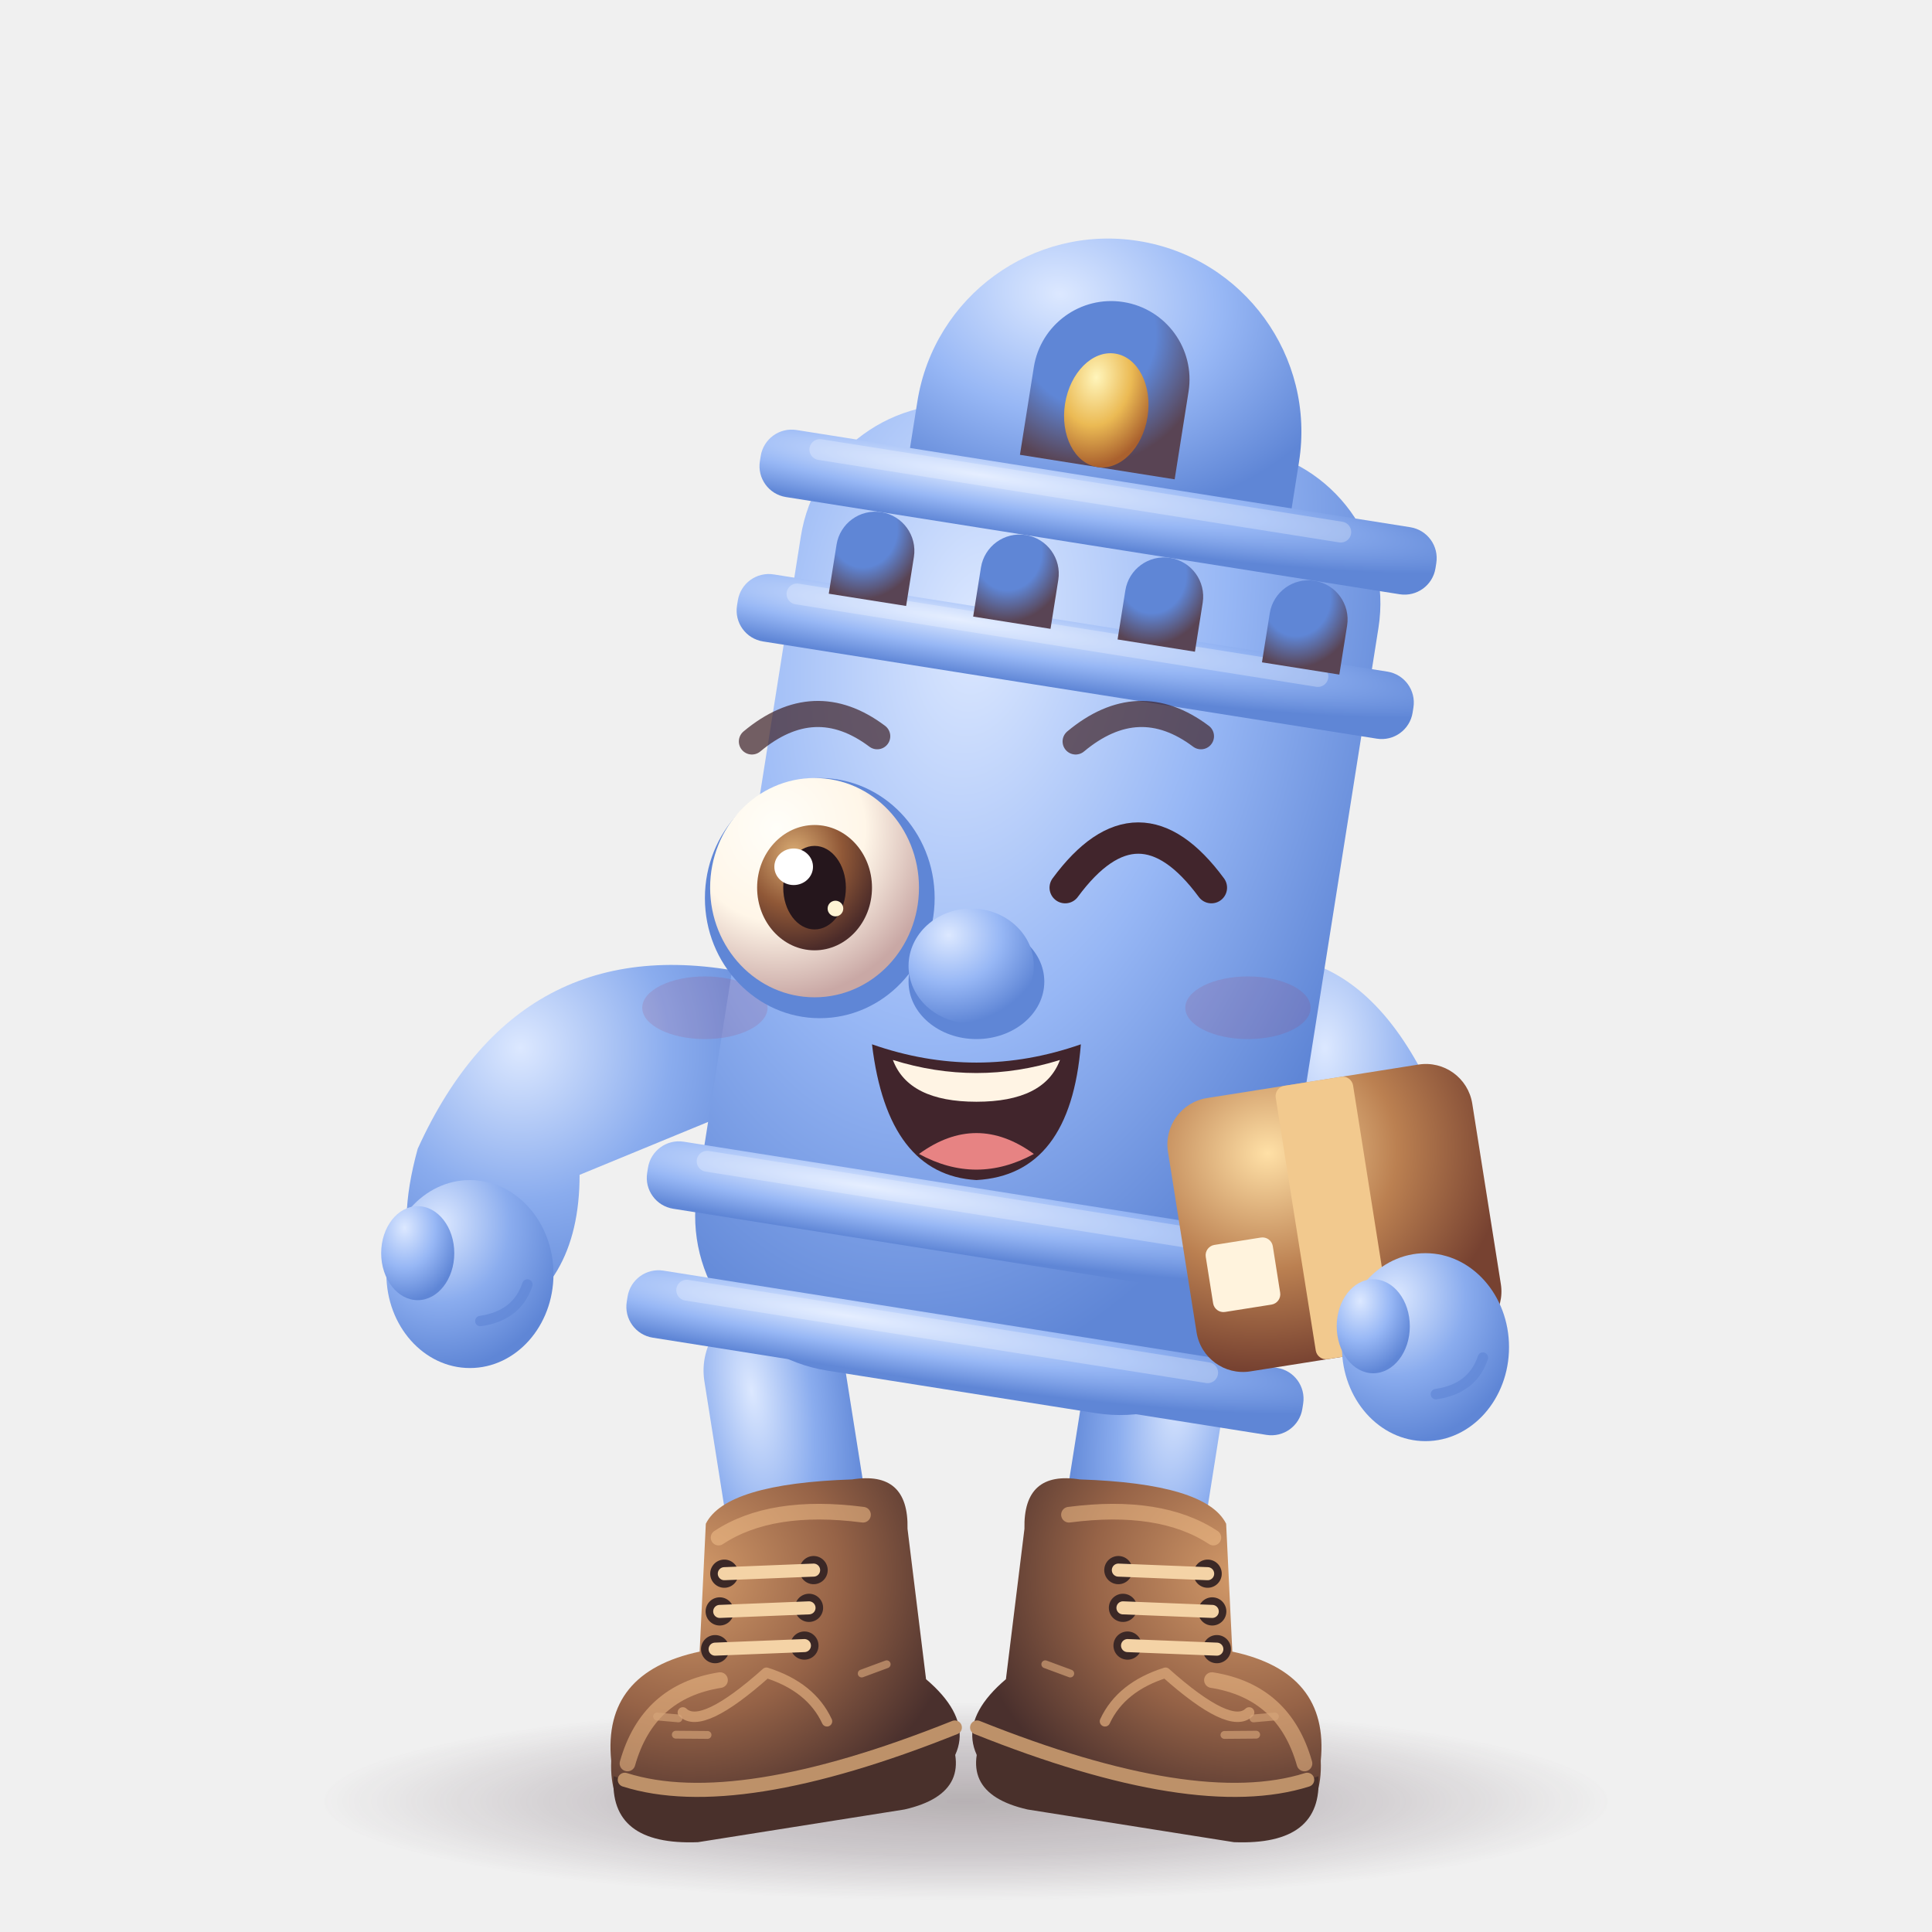
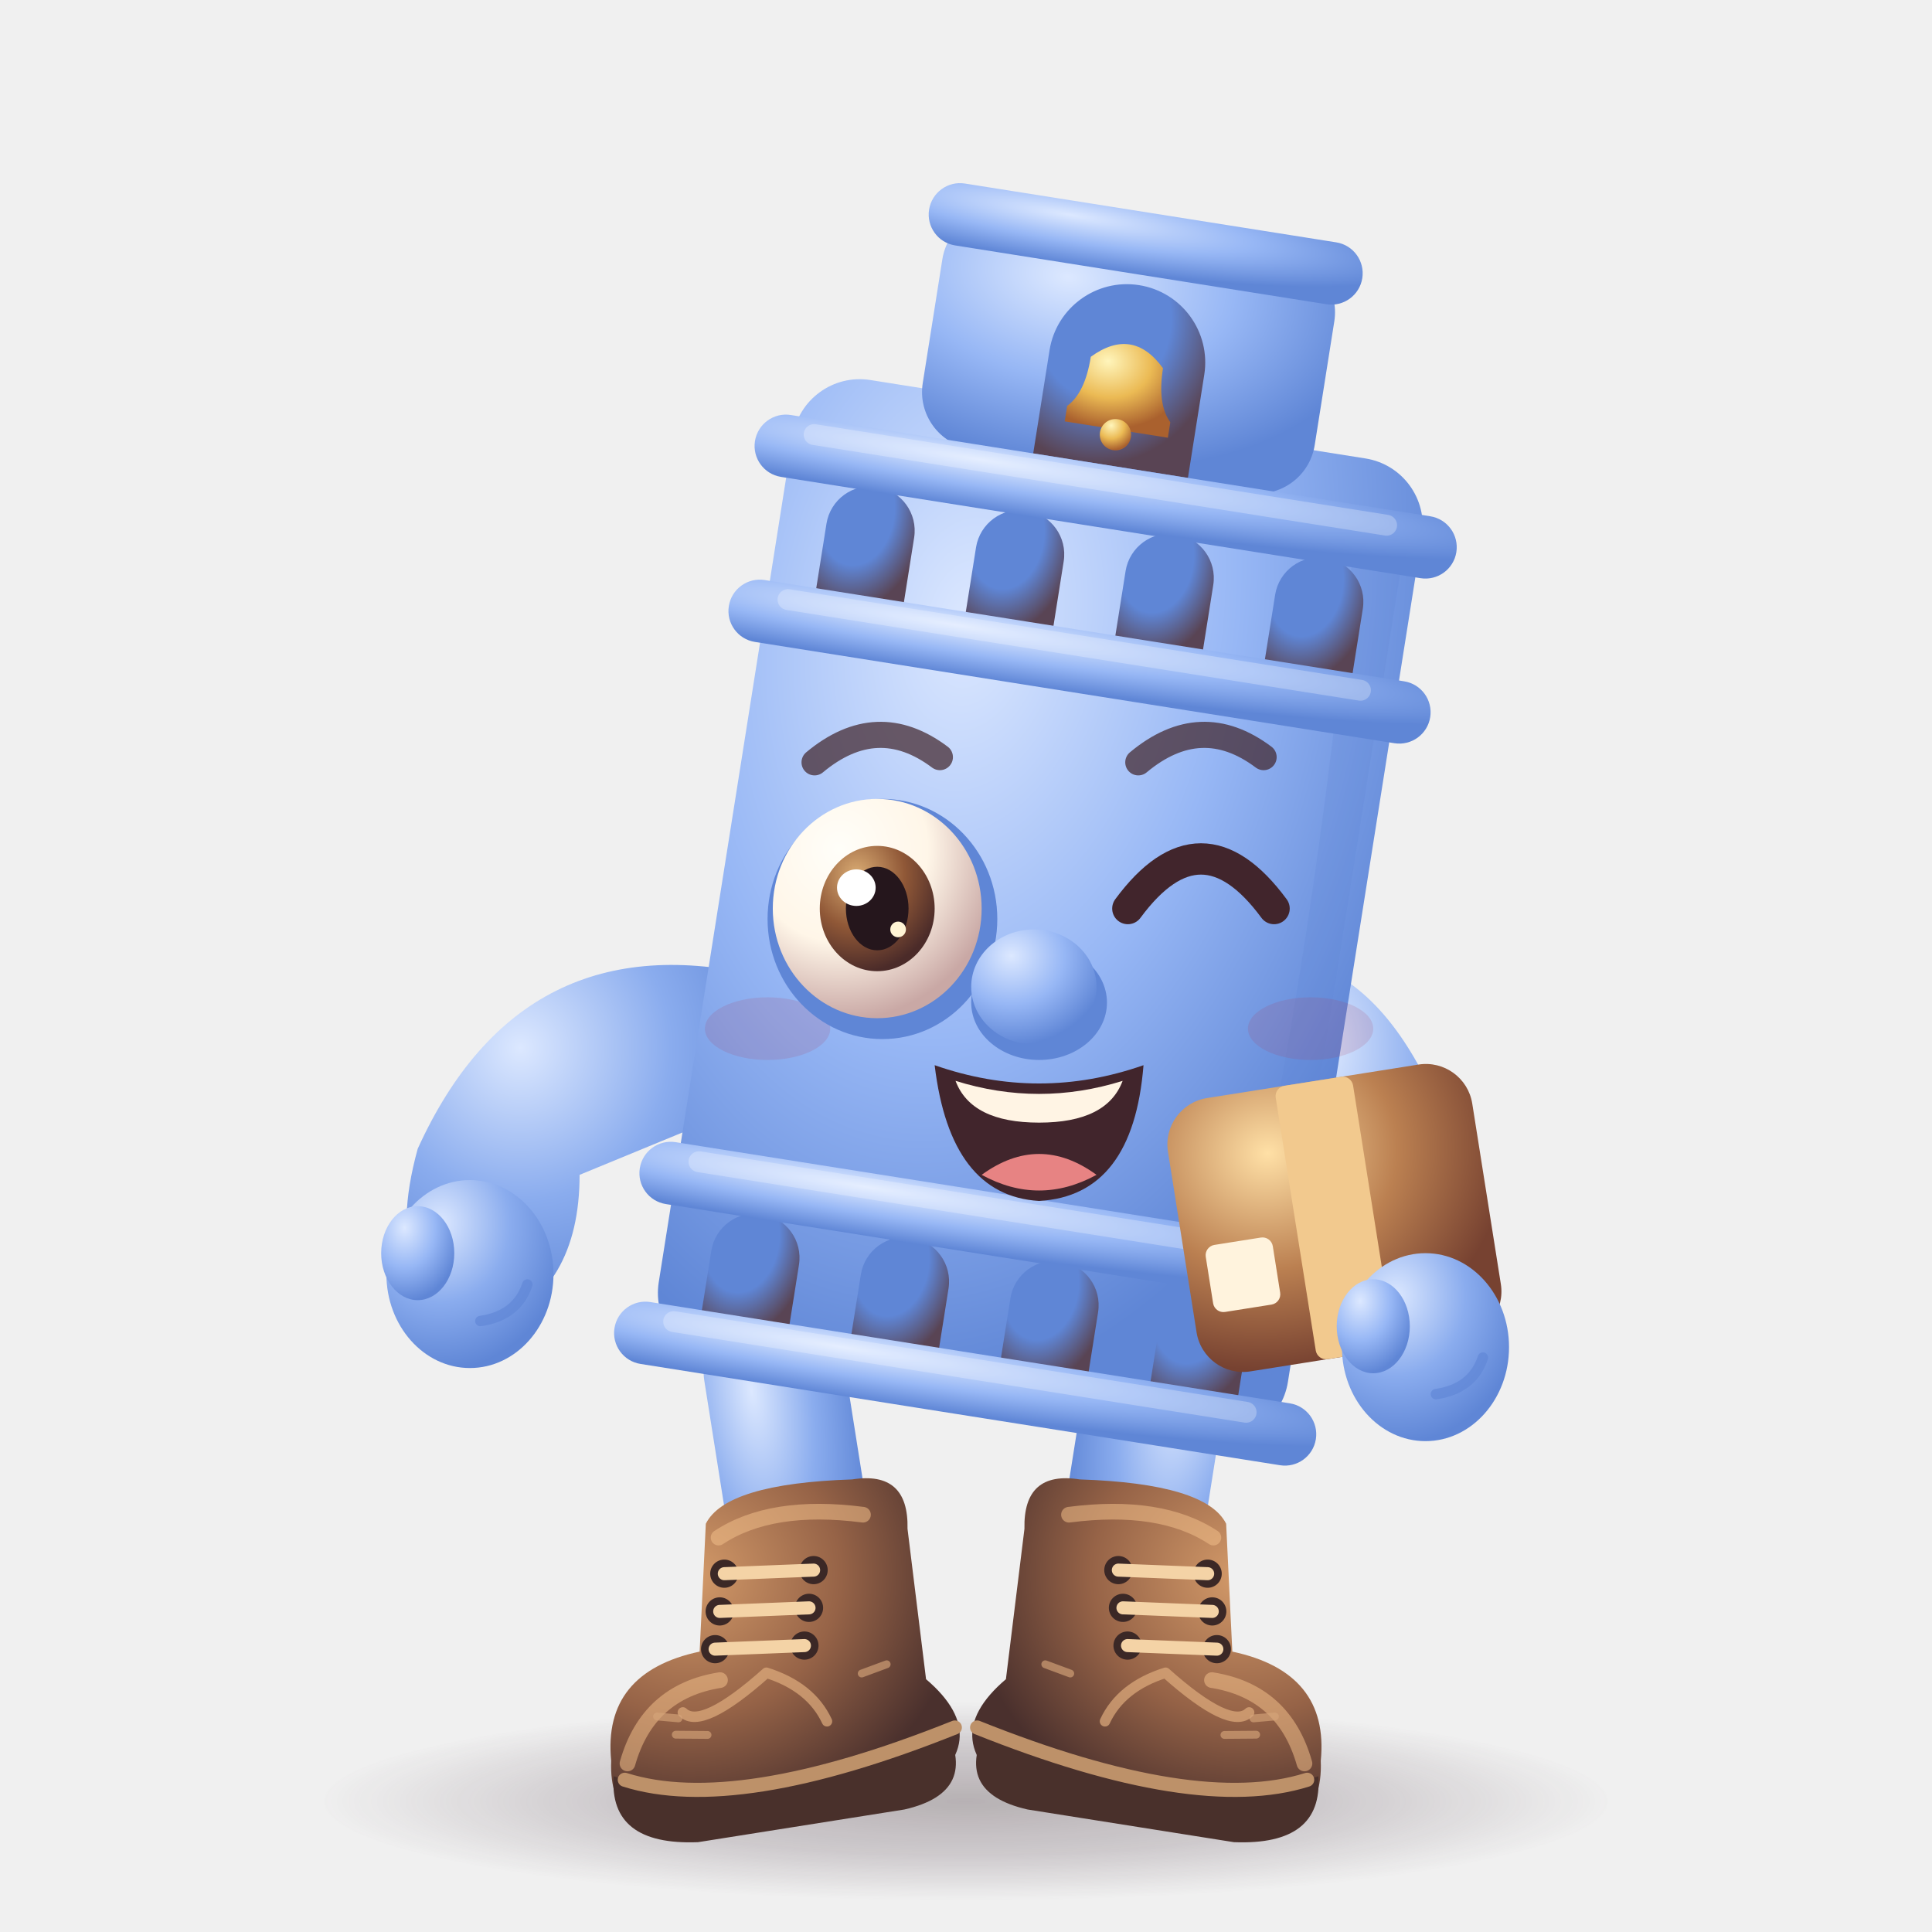
<svg xmlns="http://www.w3.org/2000/svg" viewBox="0 0 64 64" width="160" height="160" role="img" aria-label="Pisa, Orders, checking">
  <defs>
    <radialGradient id="sm-pisa-clay" cx="32%" cy="23%" r="78%">
      <stop offset="0" stop-color="#DCE8FF" />
      <stop offset="0.54" stop-color="#97B7F5" />
      <stop offset="1" stop-color="#5F86D6" />
    </radialGradient>
    <radialGradient id="sm-pisa-arm" cx="32%" cy="23%" r="78%">
      <stop offset="0" stop-color="#DCE8FF" />
      <stop offset="0.54" stop-color="#8AACEE" />
      <stop offset="1" stop-color="#5F86D6" />
    </radialGradient>
    <radialGradient id="sm-pisa-recess" cx="32%" cy="23%" r="78%">
      <stop offset="0" stop-color="#5F86D6" />
      <stop offset="0.54" stop-color="#5F86D6" />
      <stop offset="1" stop-color="#594454" />
    </radialGradient>
    <radialGradient id="sm-pisa-boot" cx="32%" cy="23%" r="78%">
      <stop offset="0" stop-color="#d39a69" />
      <stop offset="0.54" stop-color="#966347" />
      <stop offset="1" stop-color="#4a302d" />
    </radialGradient>
    <radialGradient id="sm-pisa-wood" cx="32%" cy="23%" r="78%">
      <stop offset="0" stop-color="#ffe0a6" />
      <stop offset="0.54" stop-color="#bb8051" />
      <stop offset="1" stop-color="#774231" />
    </radialGradient>
    <radialGradient id="sm-pisa-gold" cx="32%" cy="23%" r="78%">
      <stop offset="0" stop-color="#fff5bb" />
      <stop offset="0.54" stop-color="#ebba54" />
      <stop offset="1" stop-color="#aa612e" />
    </radialGradient>
    <radialGradient id="sm-pisa-red" cx="32%" cy="23%" r="78%">
      <stop offset="0" stop-color="#ffb3a4" />
      <stop offset="0.54" stop-color="#e47065" />
      <stop offset="1" stop-color="#a53247" />
    </radialGradient>
    <radialGradient id="sm-pisa-white" cx="32%" cy="23%" r="78%">
      <stop offset="0" stop-color="#fffef9" />
      <stop offset="0.54" stop-color="#fff6e8" />
      <stop offset="1" stop-color="#c9a8a5" />
    </radialGradient>
    <radialGradient id="sm-pisa-iris" cx="32%" cy="23%" r="78%">
      <stop offset="0" stop-color="#d9ab73" />
      <stop offset="0.54" stop-color="#905837" />
      <stop offset="1" stop-color="#4b2b29" />
    </radialGradient>
    <radialGradient id="sm-pisa-floor">
      <stop stop-color="#38252e" stop-opacity=".31" />
      <stop offset=".55" stop-color="#483442" stop-opacity=".2" />
      <stop offset="1" stop-color="#483442" stop-opacity="0" />
    </radialGradient>
  </defs>
  <g transform="scale(0.17297) translate(35 0)">
    <ellipse cx="150" cy="345" rx="123" ry="19" fill="url(#sm-pisa-floor)" />
    <g transform="translate(119 302) rotate(-9) scale(1 1)">
      <rect x="-13" y="-53" width="27" height="71" rx="13" fill="url(#sm-pisa-arm)" />
      <path d="M-17-13Q-12-20 12-17Q23-17 21-6L20 23Q32 37 14 45H-27Q-45 44-42 29Q-41 12-22 11Z" fill="url(#sm-pisa-boot)" />
      <path d="M-42 32Q-24 42 22 32Q27 46 12 47H-28Q-45 45-42 32Z" fill="#49302b" />
      <path d="M-40 33Q-20 43 24 33" fill="none" stroke="#bd9169" stroke-width="2.7" stroke-linecap="round" stroke-linejoin="round" />
      <path d="M-39 30Q-33 17-19 17M-15-10Q-4-15 13-10" fill="none" stroke="#f1bd89" stroke-width="3" opacity="0.55" stroke-linecap="round" stroke-linejoin="round" />
      <ellipse cx="-15" cy="-3" rx="2.7" ry="2.7" fill="#3b2826" />
      <ellipse cx="2" cy="-1" rx="2.7" ry="2.7" fill="#3b2826" />
      <path d="M-15 -3l17 2" fill="none" stroke="#f4d3a6" stroke-width="2.5" stroke-linecap="round" stroke-linejoin="round" />
      <ellipse cx="-17" cy="4" rx="2.7" ry="2.7" fill="#3b2826" />
      <ellipse cx="0" cy="6" rx="2.7" ry="2.7" fill="#3b2826" />
      <path d="M-17 4l17 2" fill="none" stroke="#f4d3a6" stroke-width="2.5" stroke-linecap="round" stroke-linejoin="round" />
      <ellipse cx="-19" cy="11" rx="2.7" ry="2.7" fill="#3b2826" />
      <ellipse cx="-2" cy="13" rx="2.7" ry="2.7" fill="#3b2826" />
      <path d="M-19 11l17 2" fill="none" stroke="#f4d3a6" stroke-width="2.5" stroke-linecap="round" stroke-linejoin="round" />
      <path d="M-10 17q-14 9-17 5M-10 17q8 4 10 11" fill="none" stroke="#dfad7d" stroke-width="2" opacity="0.7" stroke-linecap="round" stroke-linejoin="round" />
      <path d="M-29 26l6 1m-9-5l4 1m36-3l5-1" fill="none" stroke="#d5a47a" stroke-width="1.5" opacity="0.65" stroke-linecap="round" stroke-linejoin="round" />
    </g>
    <g transform="translate(181 302) rotate(9) scale(-1 1)">
      <rect x="-13" y="-53" width="27" height="71" rx="13" fill="url(#sm-pisa-arm)" />
      <path d="M-17-13Q-12-20 12-17Q23-17 21-6L20 23Q32 37 14 45H-27Q-45 44-42 29Q-41 12-22 11Z" fill="url(#sm-pisa-boot)" />
      <path d="M-42 32Q-24 42 22 32Q27 46 12 47H-28Q-45 45-42 32Z" fill="#49302b" />
      <path d="M-40 33Q-20 43 24 33" fill="none" stroke="#bd9169" stroke-width="2.7" stroke-linecap="round" stroke-linejoin="round" />
      <path d="M-39 30Q-33 17-19 17M-15-10Q-4-15 13-10" fill="none" stroke="#f1bd89" stroke-width="3" opacity="0.55" stroke-linecap="round" stroke-linejoin="round" />
      <ellipse cx="-15" cy="-3" rx="2.7" ry="2.7" fill="#3b2826" />
      <ellipse cx="2" cy="-1" rx="2.7" ry="2.7" fill="#3b2826" />
      <path d="M-15 -3l17 2" fill="none" stroke="#f4d3a6" stroke-width="2.5" stroke-linecap="round" stroke-linejoin="round" />
      <ellipse cx="-17" cy="4" rx="2.7" ry="2.7" fill="#3b2826" />
      <ellipse cx="0" cy="6" rx="2.7" ry="2.7" fill="#3b2826" />
      <path d="M-17 4l17 2" fill="none" stroke="#f4d3a6" stroke-width="2.5" stroke-linecap="round" stroke-linejoin="round" />
      <ellipse cx="-19" cy="11" rx="2.7" ry="2.7" fill="#3b2826" />
      <ellipse cx="-2" cy="13" rx="2.7" ry="2.7" fill="#3b2826" />
      <path d="M-19 11l17 2" fill="none" stroke="#f4d3a6" stroke-width="2.5" stroke-linecap="round" stroke-linejoin="round" />
      <path d="M-10 17q-14 9-17 5M-10 17q8 4 10 11" fill="none" stroke="#dfad7d" stroke-width="2" opacity="0.7" stroke-linecap="round" stroke-linejoin="round" />
      <path d="M-29 26l6 1m-9-5l4 1m36-3l5-1" fill="none" stroke="#d5a47a" stroke-width="1.5" opacity="0.65" stroke-linecap="round" stroke-linejoin="round" />
    </g>
    <path d="M111 187Q65 176 45 220Q37 249 59 254Q76 247 76 225L110 211Z" fill="url(#sm-pisa-arm)" />
    <path d="M207 183Q238 183 250 245L232 260Q219 209 204 222Z" fill="url(#sm-pisa-arm)" />
-     <g transform="rotate(9 147 248)">
-       <rect x="96" y="79" width="112" height="187" rx="30" fill="url(#sm-pisa-clay)" />
-       <path d="M114 97v-17a37 37 0 0 1 74 0v17Z" fill="url(#sm-pisa-clay)" />
-       <path d="M135 87v-17a15 15 0 0 1 30 0v17Z" fill="url(#sm-pisa-recess)" />
-       <ellipse cx="150" cy="76" rx="8" ry="11" fill="url(#sm-pisa-gold)" />
-       <rect x="86" y="89" width="131" height="13" rx="6" fill="url(#sm-pisa-clay)" />
-       <path d="M97 92H198" fill="none" stroke="white" stroke-width="4" opacity="0.26" stroke-linecap="round" stroke-linejoin="round" />
-       <rect x="86" y="117" width="131" height="13" rx="6" fill="url(#sm-pisa-clay)" />
-       <path d="M97 120H198" fill="none" stroke="white" stroke-width="4" opacity="0.26" stroke-linecap="round" stroke-linejoin="round" />
-       <rect x="86" y="227" width="131" height="13" rx="6" fill="url(#sm-pisa-clay)" />
-       <path d="M97 230H198" fill="none" stroke="white" stroke-width="4" opacity="0.26" stroke-linecap="round" stroke-linejoin="round" />
-       <rect x="86" y="252" width="131" height="13" rx="6" fill="url(#sm-pisa-clay)" />
-       <path d="M97 255H198" fill="none" stroke="white" stroke-width="4" opacity="0.26" stroke-linecap="round" stroke-linejoin="round" />
-       <path d="M103 119v-9.5a7.5 7.5 0 0 1 15 0v9.5Z" fill="url(#sm-pisa-recess)" />
-       <path d="M131 119v-9.5a7.5 7.5 0 0 1 15 0v9.5Z" fill="url(#sm-pisa-recess)" />
-       <path d="M159 119v-9.5a7.5 7.5 0 0 1 15 0v9.5Z" fill="url(#sm-pisa-recess)" />
-       <path d="M187 119v-9.5a7.5 7.5 0 0 1 15 0v9.5Z" fill="url(#sm-pisa-recess)" />
+     <g transform="rotate(9 150 264)">
+       <rect x="89" y="78" width="122" height="190" rx="13" fill="url(#sm-pisa-clay)" />
+       <path d="M198 90H208V254H198Q204 178 198 90Z" fill="#5F86D6" opacity=".24" />
+       <rect x="112" y="42" width="76" height="46" rx="11" fill="url(#sm-pisa-clay)" />
+       <rect x="108" y="38" width="84" height="12" rx="6" fill="url(#sm-pisa-clay)" />
+       <path d="M135 87v-20a15 15 0 0 1 30 0v20Z" fill="url(#sm-pisa-recess)" />
+       <path d="M140 77Q143 74 143 67Q150 60 157 67Q157 74 160 77V80H140Z" fill="url(#sm-pisa-gold)" />
+       <ellipse cx="150" cy="81" rx="3" ry="3" fill="url(#sm-pisa-gold)" />
+       <path d="M98 122v-15.5a8.5 8.5 0 0 1 17 0v15.5Z" fill="url(#sm-pisa-recess)" />
+       <path d="M127 122v-15.5a8.5 8.5 0 0 1 17 0v15.5Z" fill="url(#sm-pisa-recess)" />
+       <path d="M156 122v-15.5a8.5 8.5 0 0 1 17 0v15.5Z" fill="url(#sm-pisa-recess)" />
+       <path d="M185 122v-15.5a8.5 8.5 0 0 1 17 0v15.5Z" fill="url(#sm-pisa-recess)" />
+       <path d="M98 263v-15.5a8.5 8.5 0 0 1 17 0v15.5Z" fill="url(#sm-pisa-recess)" />
+       <path d="M127 263v-15.5a8.5 8.5 0 0 1 17 0v15.5Z" fill="url(#sm-pisa-recess)" />
+       <path d="M156 263v-15.5a8.5 8.5 0 0 1 17 0v15.5Z" fill="url(#sm-pisa-recess)" />
+       <path d="M185 263v-15.5a8.5 8.5 0 0 1 17 0v15.5Z" fill="url(#sm-pisa-recess)" />
+       <rect x="82" y="87" width="136" height="12" rx="6" fill="url(#sm-pisa-clay)" />
+       <path d="M93 90H204" fill="none" stroke="white" stroke-width="4" opacity="0.26" stroke-linecap="round" stroke-linejoin="round" />
+       <rect x="82" y="119" width="136" height="12" rx="6" fill="url(#sm-pisa-clay)" />
+       <path d="M93 122H204" fill="none" stroke="white" stroke-width="4" opacity="0.26" stroke-linecap="round" stroke-linejoin="round" />
+       <rect x="82" y="228" width="136" height="12" rx="6" fill="url(#sm-pisa-clay)" />
+       <path d="M93 231H204" fill="none" stroke="white" stroke-width="4" opacity="0.26" stroke-linecap="round" stroke-linejoin="round" />
+       <rect x="82" y="259" width="136" height="12" rx="6" fill="url(#sm-pisa-clay)" />
+       <path d="M93 262H204" fill="none" stroke="white" stroke-width="4" opacity="0.26" stroke-linecap="round" stroke-linejoin="round" />
    </g>
    <ellipse cx="55" cy="244" rx="16" ry="18" fill="url(#sm-pisa-arm)" />
    <ellipse cx="45" cy="240" rx="7" ry="9" fill="url(#sm-pisa-clay)" />
    <path d="M57 253q7 -1 9 -7" fill="none" stroke="#5F86D6" stroke-width="2" opacity="0.65" stroke-linecap="round" stroke-linejoin="round" />
-     <g transform="translate(152 170)">
+     <g transform="translate(164 174)">
      <ellipse cx="-52" cy="23" rx="12" ry="6" fill="#a63655" opacity=".15" />
      <ellipse cx="52" cy="23" rx="12" ry="6" fill="#a63655" opacity=".15" />
      <g>
        <g transform="translate(-31 0)">
          <path d="M-12 -28Q0 -38 12 -29" fill="none" stroke="#41252C" stroke-width="5" opacity="0.72" stroke-linecap="round" stroke-linejoin="round" />
          <ellipse cx="1" cy="2" rx="22" ry="23" fill="#5F86D6" />
          <ellipse cx="0" cy="0" rx="20" ry="21" fill="url(#sm-pisa-white)" />
          <ellipse cx="0" cy="0" rx="11" ry="12" fill="url(#sm-pisa-iris)" />
          <ellipse cx="0" cy="0" rx="6" ry="8" fill="#25161c" />
          <ellipse cx="-4" cy="-4" rx="3.7" ry="3.5" fill="white" />
          <ellipse cx="4" cy="4" rx="1.5" ry="1.5" fill="#fff4d5" />
        </g>
        <g transform="translate(31 0)">
          <path d="M-12 -28Q0 -38 12 -29" fill="none" stroke="#41252C" stroke-width="5" opacity="0.72" stroke-linecap="round" stroke-linejoin="round" />
          <path d="M-14 0Q0 -19 14 0" fill="none" stroke="#41252C" stroke-width="6" stroke-linecap="round" stroke-linejoin="round" />
        </g>
      </g>
      <ellipse cx="0" cy="18" rx="13" ry="11" fill="#5F86D6" />
      <ellipse cx="-1" cy="15" rx="12" ry="11" fill="url(#sm-pisa-clay)" />
      <path d="M-20 30Q0 37 20 30Q18 55 0 56Q-17 55-20 30Z" fill="#41252C" />
      <path d="M-16 33Q0 38 16 33Q13 41 0 41Q-13 41-16 33Z" fill="#fff4e4" />
      <path d="M-11 51Q0 43 11 51Q0 57-11 51Z" fill="#e78383" />
    </g>
    <g transform="rotate(-9 219 233)">
      <rect x="191" y="207" width="59" height="53" rx="9" fill="url(#sm-pisa-wood)" />
      <rect x="213" y="207" width="15" height="53" rx="2" fill="#f2c98e" />
      <rect x="195" y="235" width="13" height="13" rx="2" fill="#fff3dd" />
    </g>
    <ellipse cx="238" cy="258" rx="16" ry="18" fill="url(#sm-pisa-arm)" />
    <ellipse cx="228" cy="254" rx="7" ry="9" fill="url(#sm-pisa-clay)" />
    <path d="M240 267q7 -1 9 -7" fill="none" stroke="#5F86D6" stroke-width="2" opacity="0.65" stroke-linecap="round" stroke-linejoin="round" />
  </g>
</svg>
